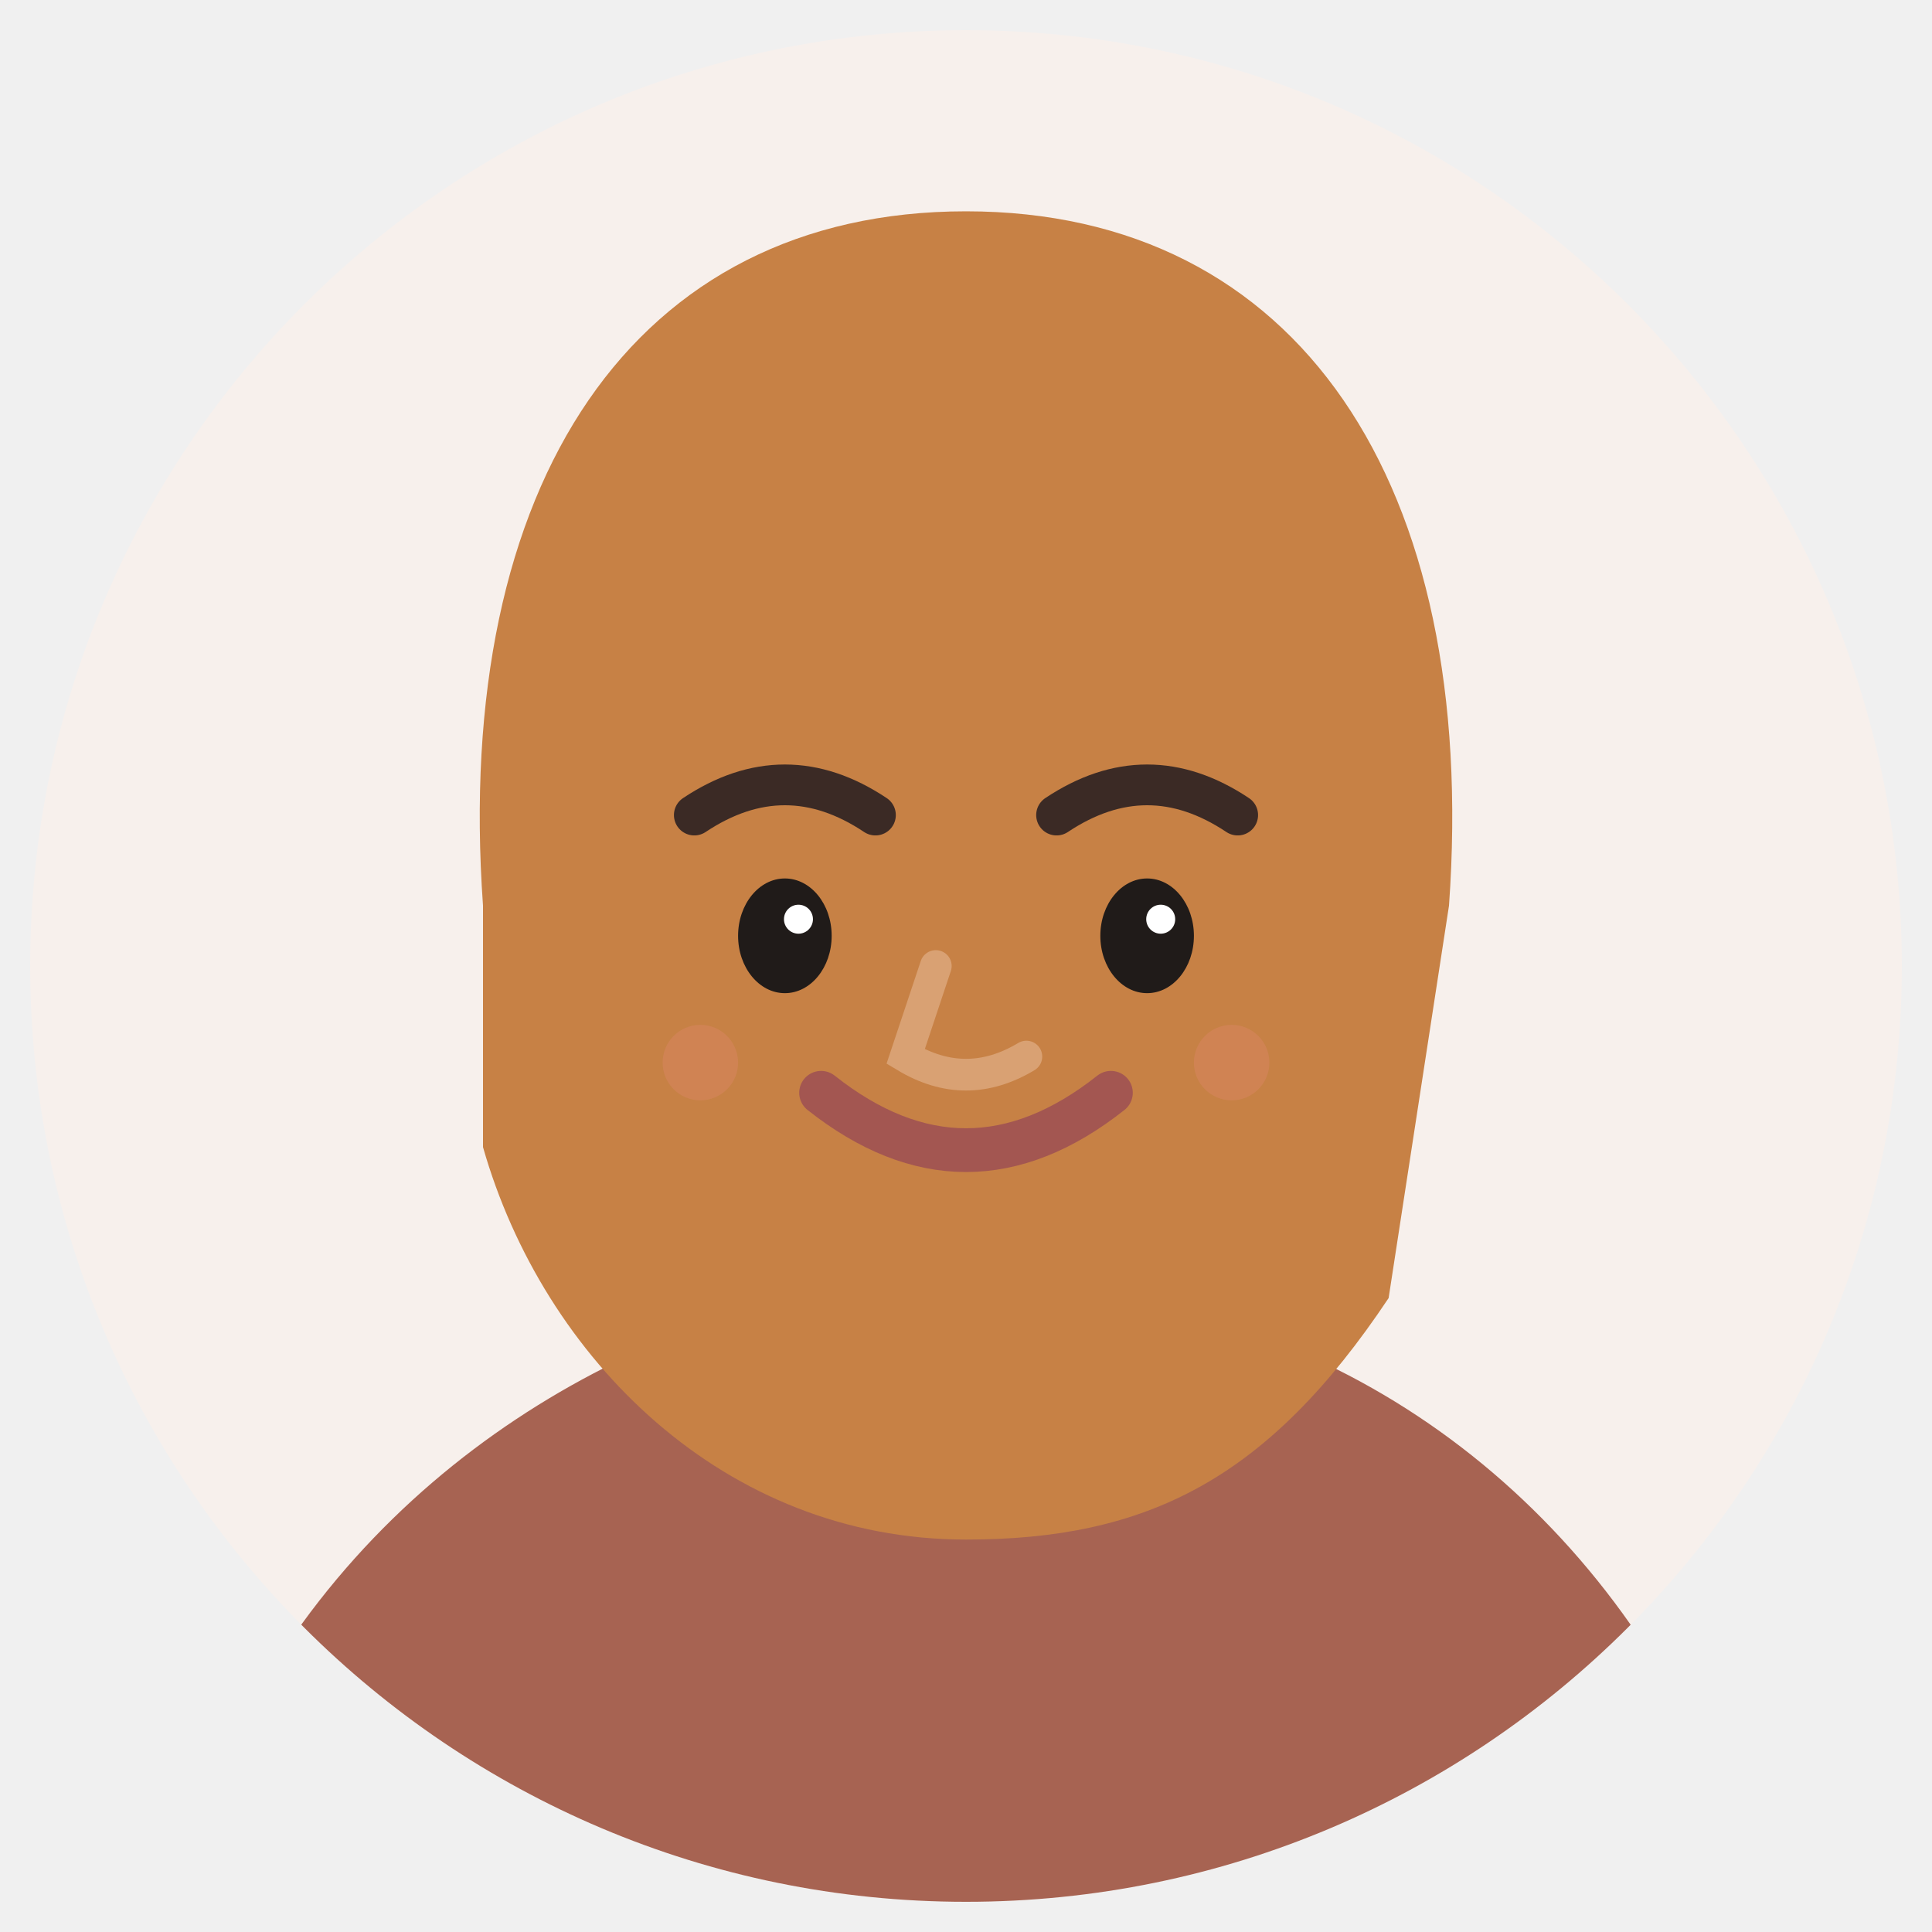
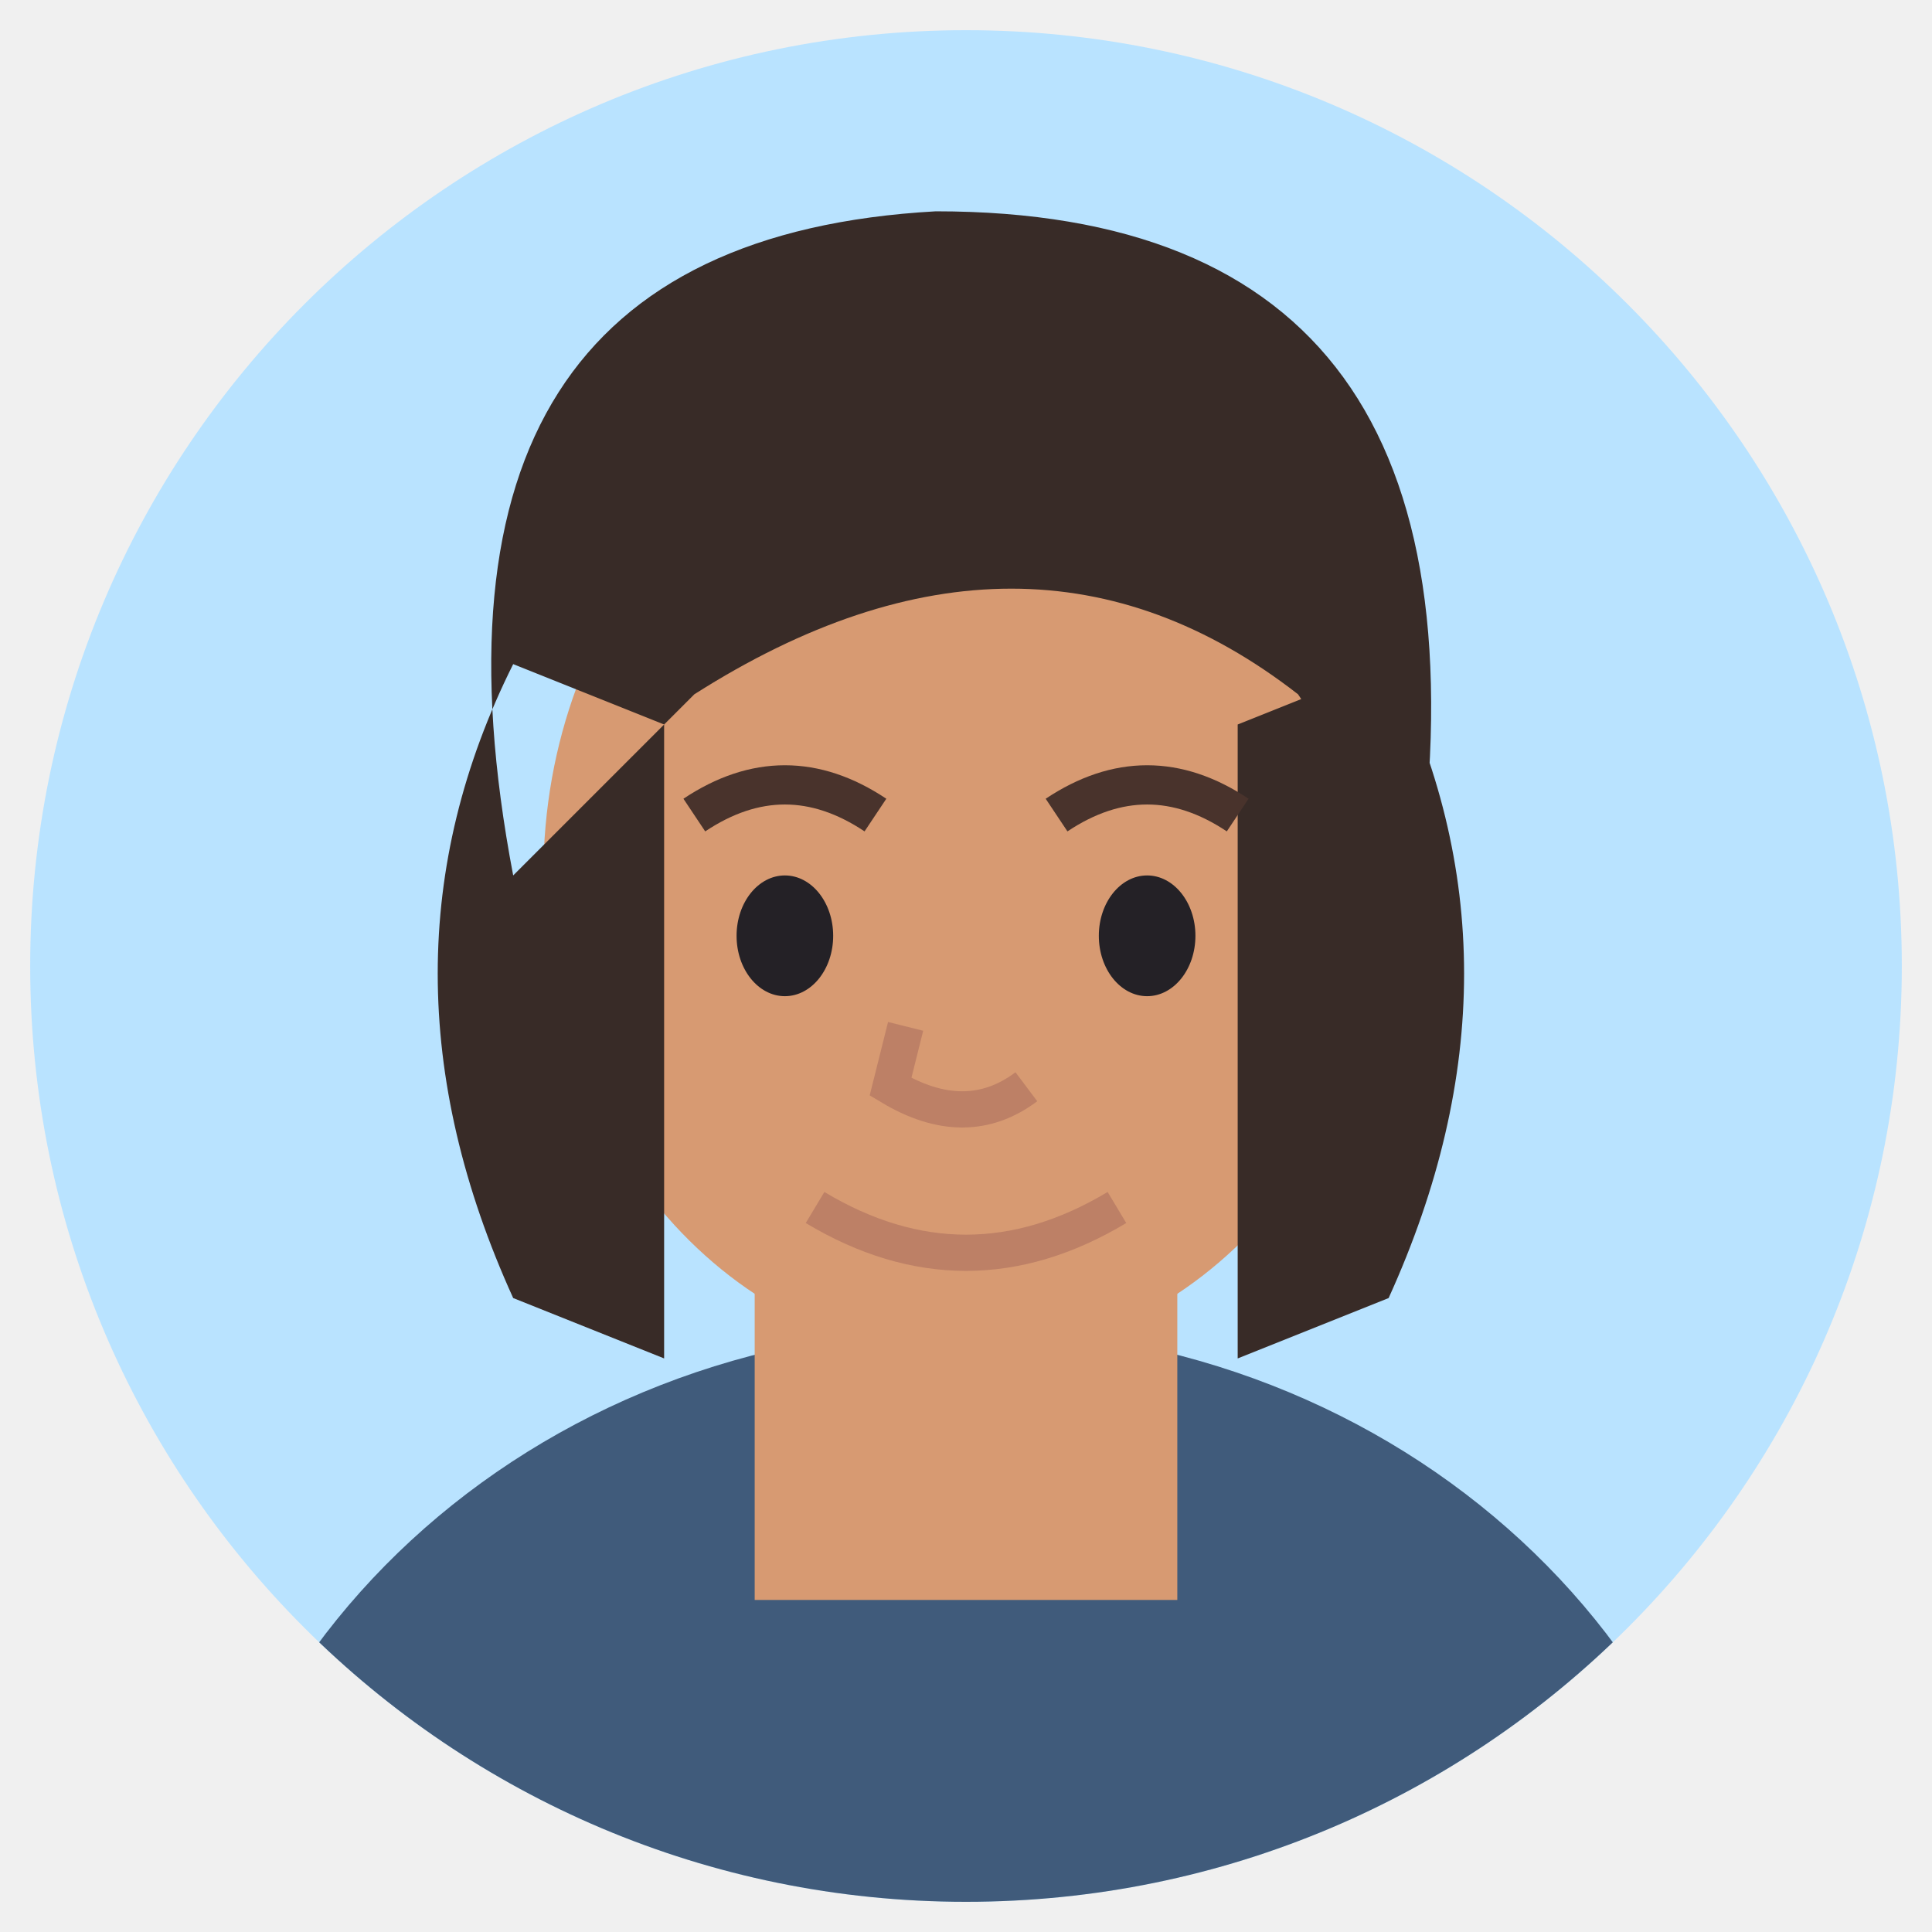
<svg xmlns="http://www.w3.org/2000/svg" width="64" height="64" viewBox="0 0 64 64">
  <defs>
-     <clipPath id="clip">
+     <clipPath id="c">
      <circle cx="32" cy="32" r="31" />
    </clipPath>
  </defs>
-   <circle cx="32" cy="32" r="31" fill="#f7f0ec" />
-   <g clip-path="url(#clip)">
-     <path d="M5 66C7 54 15 47 23 44C27 47 37 47 41 44C50 47 57 55 59 66Z" fill="#a76352" />
-     <rect x="28" y="39" width="8" height="11" rx="4" fill="#d9a173" />
-     <ellipse cx="32" cy="30" rx="14" ry="15" fill="#efc39f" />
-     <ellipse cx="18.7" cy="31.5" rx="2.4" ry="3.1" fill="#d9a173" />
-     <ellipse cx="45.3" cy="31.5" rx="2.4" ry="3.1" fill="#d9a173" />
-     <path d="M16 30C15 16 21 7 32 7C43 7 49 16 48 30L46 43C42 49 38 51 32 51C24 51 18 45 16 38Z" fill="#c78145" />
-     <path d="M23 27Q26 25 29 27M35 27Q38 25 41 27" fill="none" stroke="#3b2a25" stroke-width="1.35" stroke-linecap="round" />
-     <ellipse cx="26" cy="31" rx="1.55" ry="1.9" fill="#201b19" />
-     <ellipse cx="38" cy="31" rx="1.55" ry="1.9" fill="#201b19" />
-     <circle cx="26.45" cy="30.45" r=".48" fill="#fff" />
-     <circle cx="38.45" cy="30.45" r=".48" fill="#fff" />
-     <path d="M31 32L30 35Q32 36.2 34 35" fill="none" stroke="#d9a173" stroke-width="1.05" stroke-linecap="round" />
-     <circle cx="23.2" cy="35.2" r="1.25" fill="#ee8a83" opacity=".23" />
-     <circle cx="40.8" cy="35.2" r="1.25" fill="#ee8a83" opacity=".23" />
-     <path d="M27.2 36.2Q32 40 36.8 36.2" fill="none" stroke="#a35651" stroke-width="1.45" stroke-linecap="round" />
+   <circle cx="32" cy="32" r="31" fill="#b9e3ff" />
+   <g clip-path="url(#c)">
+     <ellipse cx="32" cy="68" rx="26" ry="24" fill="#405b7b" />
+     <path d="M25 42H39V53H25Z" fill="#d79a72" />
+     <ellipse cx="32" cy="29" rx="14" ry="16" fill="#d79a72" />
+     <path d="M17 29Q13 8 31 7Q50 7 47 29L43 23Q34 16 23 23Z M17 22Q12 32 17 43L22 45L22 24ZM46 22Q51 32 46 43L41 45L41 24Z" fill="#382b27" />
+     <path d="M23 27Q26 25 29 27M35 27Q38 25 41 27" stroke="#49332c" stroke-width="1.3" fill="none" />
+     <ellipse cx="26" cy="31" rx="1.6" ry="2" fill="#242126" />
+     <ellipse cx="38" cy="31" rx="1.6" ry="2" fill="#242126" />
+     <path d="M30 34L29.5 36Q32 37.5 34 36M27 40Q32 43 37 40" stroke="#bd8066" stroke-width="1.2" fill="none" />
  </g>
</svg>
